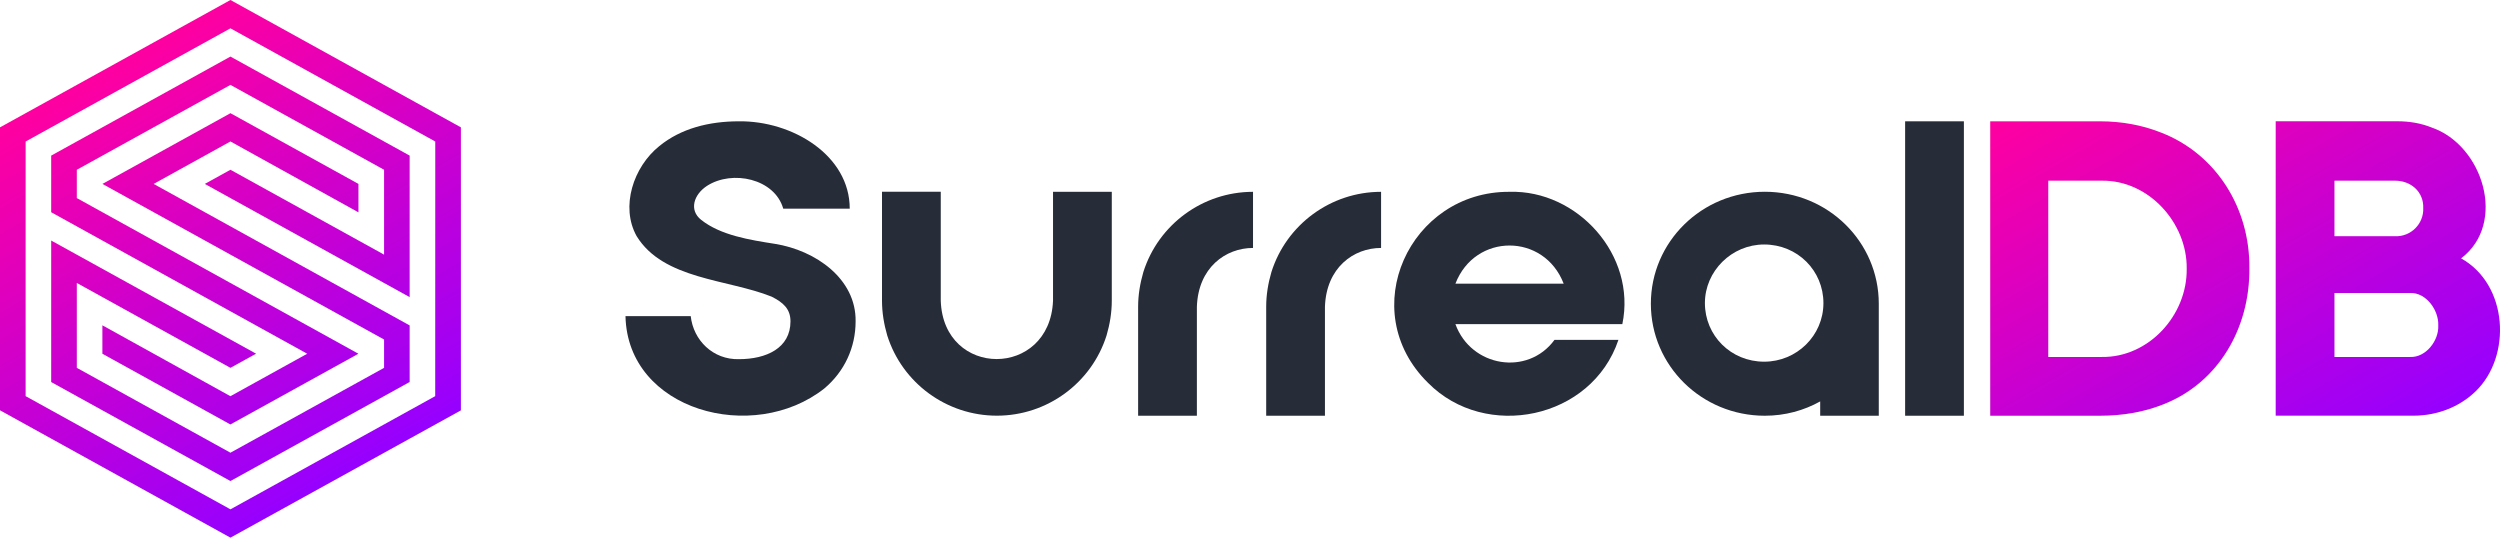
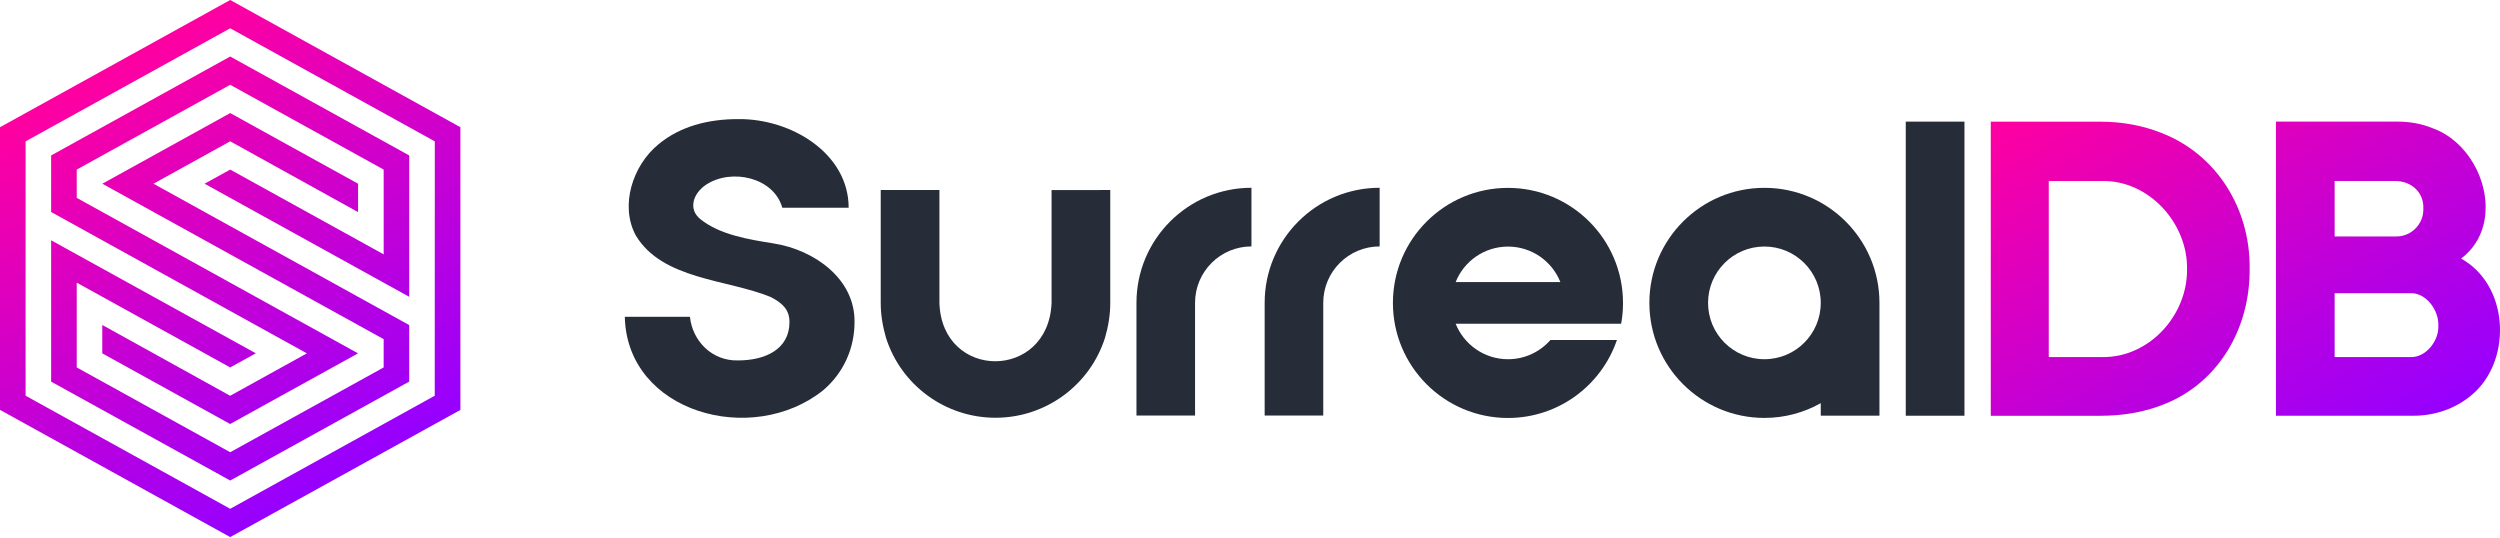
- <svg xmlns="http://www.w3.org/2000/svg" version="1.1" id="SurrealDB" x="0px" y="0px" viewBox="0 0 4556.4 979.9" style="enable-background:new 0 0 4556.4 979.9;" xml:space="preserve">
+ <svg xmlns="http://www.w3.org/2000/svg" version="1.1" id="SurrealDB" x="0px" y="0px" viewBox="0 0 4561.3 979.9" style="enable-background:new 0 0 4561.3 979.9;" xml:space="preserve">
  <style type="text/css">
- 	.st0{fill:url(#DB_00000139252321706048293700000001360914674585973435_);}
+ 	.st0{fill:url(#DB_00000008139063781767800230000011601626718077357731_);}
	.st1{fill:#272C39;}
- 	.st2{fill:url(#Icon_00000179627485630823262180000005112150887353373853_);}
+ 	.st2{fill:url(#Icon_00000053512280593148409960000002490240251310080137_);}
</style>
-   <linearGradient id="DB_00000048496933459955877090000017346834032769039513_" gradientUnits="userSpaceOnUse" x1="3824.814" y1="-856.935" x2="4261.352" y2="-100.83" gradientTransform="matrix(1 0 0 1 0 964)">
+   <linearGradient id="DB_00000135666221289296057700000014816987163855119274_" gradientUnits="userSpaceOnUse" x1="3829.714" y1="1284.995" x2="4266.252" y2="528.891" gradientTransform="matrix(1 0 0 -1 0 1392.961)">
    <stop offset="0" style="stop-color:#FF00A0" />
    <stop offset="1" style="stop-color:#9600FF" />
  </linearGradient>
-   <path id="DB" style="fill:url(#DB_00000048496933459955877090000017346834032769039513_);" d="M4485.5,470.9  c84.5-64.2,39.3-205.8-52.4-238c-20.2-8.3-41.6-11.9-64.2-11.9h-221.3v536.6c13.1,0,251,0,251,0c42.8,0,83.3-15.5,113-44  C4578.4,649.4,4571.2,518.5,4485.5,470.9z M4254.7,329.3h110.6c28.6,0,52.3,20.2,51.2,50c1.2,28.6-22.6,52.4-51.2,51.2h-110.6V329.3  z M4392.7,650.6h-138V534h138c28.6-1.2,52.4,30.9,51.2,59.5C4445.1,620.8,4421.3,651.8,4392.7,650.6z M3937.8,241.3  c-33.3-13.1-70.2-20.2-110.6-20.2h-199.9v536.6h199.9c42.8,0,80.9-7.1,114.2-20.2c102.3-39.3,159.4-140.4,158.2-248.7  C4100.8,380.5,4040.1,280.5,3937.8,241.3z M3985.4,489.9c1.1,84.5-69.1,161.9-154.7,160.7h-97.6V329.3h97.6  C3916.4,328.1,3986.6,406.6,3985.4,489.9z" />
-   <g id="Surreal">
-     <path id="l" class="st1" d="M3472.2,221.1v536.6h107.1V221.1H3472.2z" />
-     <path id="a" class="st1" d="M3216.5,349.5c-115.1,0-207.7,91.4-207.7,204.1s92.5,204.1,207.7,204.1c36.8,0,71.2-9.5,100.9-26.1   v26.1h106.8V553.6C3424.2,440.9,3331.6,349.5,3216.5,349.5z M3215.3,659.2c-60.6,0-108-47.5-108-106.8c0-58.2,48.7-106.8,108-106.8   c60.6,0,108,47.5,108,106.8S3274.6,659.2,3215.3,659.2z" />
-     <path id="e" class="st1" d="M2751.3,349.6c123.5-3.6,231.7,115.3,205.5,241.2h-304.2c28.6,78.4,131.9,95.1,180.6,28.6h116.5   c-48.7,145-242.4,184.2-347,78.4C2468.5,565.8,2569.4,348.4,2751.3,349.6z M2849.9,517c-35.7-92.7-161.6-92.7-197.3,0H2849.9z" />
-     <path id="r" class="st1" d="M2517.1,349.6c-91.6,0-172.5,59.5-199.9,146.3c-5.9,20.2-9.5,41.6-9.5,63.1v198.7h107.1   c0,0,0-190.3,0-198.7c2.4-71.4,52.3-107.1,102.3-107.1L2517.1,349.6z" />
-     <path id="r_00000093863150956384291220000002169458381189141395_" class="st1" d="M2283.7,349.6c-91.6,0-172.5,59.5-199.9,146.3   c-5.9,20.2-9.5,41.6-9.5,63.1v198.7h107.1c0,0,0-190.3,0-198.7c2.4-71.4,52.4-107.1,102.3-107.1L2283.7,349.6z" />
-     <path id="u" class="st1" d="M1919.2,349.6v198.6c-5.9,141.6-199.9,141.6-204.6,0V349.5h-107.1v198.7c0,21.4,3.6,42.8,9.5,63.1   c27.4,86.9,108.3,146.3,199.9,146.3s172.5-59.5,199.9-146.3c5.9-20.2,9.5-41.6,9.5-63.1V349.6H1919.2z" />
-     <path id="S" class="st1" d="M1412.1,444.4c-45.1-7.1-98.7-15.4-134.3-43.8c-22.6-17.9-13.1-46.3,10.7-61.8   c46.3-29.8,123.5-13.1,139,41.5h121.2c0-97.4-104.6-160.4-202-159.2c-54.7,0-105.8,13.1-145,45.1c-47.4,38-71.2,110.5-41.5,164   c48.7,79.6,166.4,78.4,246,110.4c21.4,10.7,34.5,22.6,34.5,45.1c0,48.7-43.9,68.9-93.9,68.9c-47.4,1.2-83.1-34.5-87.9-78.4H1140   c3.6,172.3,232.9,234.1,362.4,131.8c36.8-30.9,57-74.8,57-122.3C1560.6,508.5,1487,456.3,1412.1,444.4z" />
-   </g>
-   <linearGradient id="Icon_00000134231482584224592390000006518442470201220245_" gradientUnits="userSpaceOnUse" x1="203.348" y1="2795.303" x2="636.696" y2="2044.722" gradientTransform="matrix(1 0 0 -1 0 2910)">
+   <path id="DB" style="fill:url(#DB_00000135666221289296057700000014816987163855119274_);" d="M4490.4,471.8  c84.5-64.2,39.3-205.8-52.4-238c-20.2-8.3-41.6-11.9-64.2-11.9h-221.3v536.6c13.1,0,251,0,251,0c42.8,0,83.3-15.5,113-44  C4583.3,650.3,4576.1,519.4,4490.4,471.8z M4259.6,330.2h110.6c28.6,0,52.3,20.2,51.2,50c1.2,28.6-22.6,52.4-51.2,51.2h-110.6V330.2  z M4397.6,651.5h-138V534.9h138c28.6-1.2,52.4,30.9,51.2,59.5C4450,621.7,4426.2,652.7,4397.6,651.5z M3942.7,242.2  c-33.3-13.1-70.2-20.2-110.6-20.2h-199.9v536.6h199.9c42.8,0,80.9-7.1,114.2-20.2c102.3-39.3,159.4-140.4,158.2-248.7  C4105.7,381.4,4045,281.4,3942.7,242.2z M3990.3,490.8c1.1,84.5-69.1,161.9-154.7,160.7H3738V330.2h97.6  C3921.3,329,3991.5,407.5,3990.3,490.8z" />
+   <path id="l_00000025403636360595826800000011768100850424527237_" class="st1" d="M3477.1,221.9v536.6h107.1V221.9H3477.1z" />
+   <path class="st1" d="M3429.1,552.6c0-115.9-94-209.9-209.9-209.9s-209.9,94-209.9,209.9s94,209.9,209.9,209.9  c37.3,0,72.4-9.8,102.8-26.9v22.8h107.1L3429.1,552.6C3429.1,552.7,3429.1,552.7,3429.1,552.6z M3219.2,655.4  c-56.8,0-102.8-46-102.8-102.8s46-102.8,102.8-102.8s102.8,46,102.8,102.8S3276,655.4,3219.2,655.4z" />
+   <path class="st1" d="M2751.4,655.4c-43.3,0-80.4-26.8-95.5-64.7h301.9c2.3-12.3,3.4-25.1,3.4-38c0-115.9-94-209.9-209.9-209.9  s-209.9,94-209.9,209.9s94,209.9,209.9,209.9c92.3,0,170.7-59.6,198.8-142.3h-121.3C2810,641.8,2782.3,655.4,2751.4,655.4z   M2751.4,449.9c43.3,0,80.4,26.8,95.5,64.7h-191C2671,476.7,2708.1,449.9,2751.4,449.9z" />
+   <path class="st1" d="M2307.4,552.5v205.7h106.9V552.5c0-56.8,46.1-102.9,102.9-102.9v-107C2401.3,342.6,2307.4,436.6,2307.4,552.5z" />
+   <path class="st1" d="M2073.5,552.5v205.7h106.9V552.5c0-56.8,46.1-102.9,102.9-102.9v-107C2167.4,342.6,2073.5,436.6,2073.5,552.5z" />
+   <path class="st1" d="M1918.6,346.8v206.1c-5.9,141.6-199.9,141.6-204.6,0V439.2v-92.5h-107.1v92.5v113.6c0,21.4,3.6,42.8,9.5,63.1  c27.4,86.9,108.3,146.3,199.9,146.3s172.5-59.4,199.9-146.2c5.9-20.2,9.5-41.6,9.5-63.1V439.2v-92.5L1918.6,346.8L1918.6,346.8z" />
+   <path id="S_00000169540344908778767970000011130257505604909976_" class="st1" d="M1411.9,444.2c-45.1-7.2-98.6-15.6-134.2-44.5  c-22.6-18.2-13.1-47,10.7-62.8c46.3-30.3,123.4-13.3,138.9,42.1h121.1c0-98.9-104.5-162.9-201.9-161.7  c-54.7,0-105.7,13.3-144.9,45.8c-47.4,38.6-71.1,112.2-41.5,166.6c48.7,80.8,166.3,79.6,245.8,112.1c21.4,10.9,34.5,23,34.5,45.8  c0,49.5-43.9,70-93.8,70c-47.4,1.2-83-35-87.8-79.6H1140c3.6,175,232.7,237.8,362.1,133.9c36.8-31.4,57-76,57-124.2  C1560.2,509.3,1486.7,456.2,1411.9,444.2z" />
+   <linearGradient id="Icon_00000150101869290629794170000012515570891265431946_" gradientUnits="userSpaceOnUse" x1="203.348" y1="1031.658" x2="636.696" y2="1782.238" gradientTransform="matrix(1 0 0 1 0 -916.9607)">
    <stop offset="0" style="stop-color:#FF00A0" />
    <stop offset="1" style="stop-color:#9600FF" />
  </linearGradient>
-   <path id="Icon" style="fill:url(#Icon_00000134231482584224592390000006518442470201220245_);" d="M420,257.8L653.3,387v-51.8  L420,206.3c-34.7,19.2-202.4,111.9-233.3,128.9c28.7,15.9,330.1,182.4,513.3,283.6v51.6c-24.9,13.8-280,154.7-280,154.7  C350.2,786.6,209.7,709,140,670.4V515.7l280,154.7l46.7-25.8L93.3,438.4v257.9L420,876.7c32.2-17.8,302.8-167.3,326.6-180.5V593.1  L280,335.2L420,257.8z M93.3,283.6v103.2l466.6,257.9l-140,77.4L186.6,592.9v51.8l233.3,128.9c34.7-19.2,202.4-111.9,233.3-128.9  C624.5,628.8,323.2,462.3,140,361v-51.6c24.9-13.8,280-154.7,280-154.7c69.7,38.6,210.2,116.2,280,154.7v154.7L420,309.4l-46.7,25.8  l373.3,206.3V283.6L420,103.1C387.7,121,117.2,270.5,93.3,283.6z M420,0L0,232.1v515.7l420,232.1l420-232V232.1L420,0z M793.2,722  L420,928.3L46.7,722V257.9L420,51.6l373.3,206.3L793.2,722z" />
+   <path id="Icon" style="fill:url(#Icon_00000150101869290629794170000012515570891265431946_);" d="M420,257.8L653.3,387v-51.8  L420,206.3c-34.7,19.2-202.4,111.9-233.3,128.9c28.7,15.9,330.1,182.4,513.3,283.6v51.6c-24.9,13.8-280,154.7-280,154.7  C350.2,786.6,209.7,709,140,670.4V515.7l280,154.7l46.7-25.8L93.3,438.4v257.9L420,876.7c32.2-17.8,302.8-167.3,326.6-180.5V593.1  L280,335.2L420,257.8z M93.3,283.6v103.2l466.6,257.9l-140,77.4L186.6,592.9v51.8l233.3,128.9c34.7-19.2,202.4-111.9,233.3-128.9  C624.5,628.8,323.2,462.3,140,361v-51.6c24.9-13.8,280-154.7,280-154.7c69.7,38.6,210.2,116.2,280,154.7v154.7L420,309.4l-46.7,25.8  l373.3,206.3V283.6L420,103.1C387.7,121,117.2,270.5,93.3,283.6z M420,0L0,232.1v515.7l420,232.1l420-232V232.1L420,0z M793.2,722  L420,928.3L46.7,722V257.9L420,51.6l373.3,206.3L793.2,722z" />
</svg>
